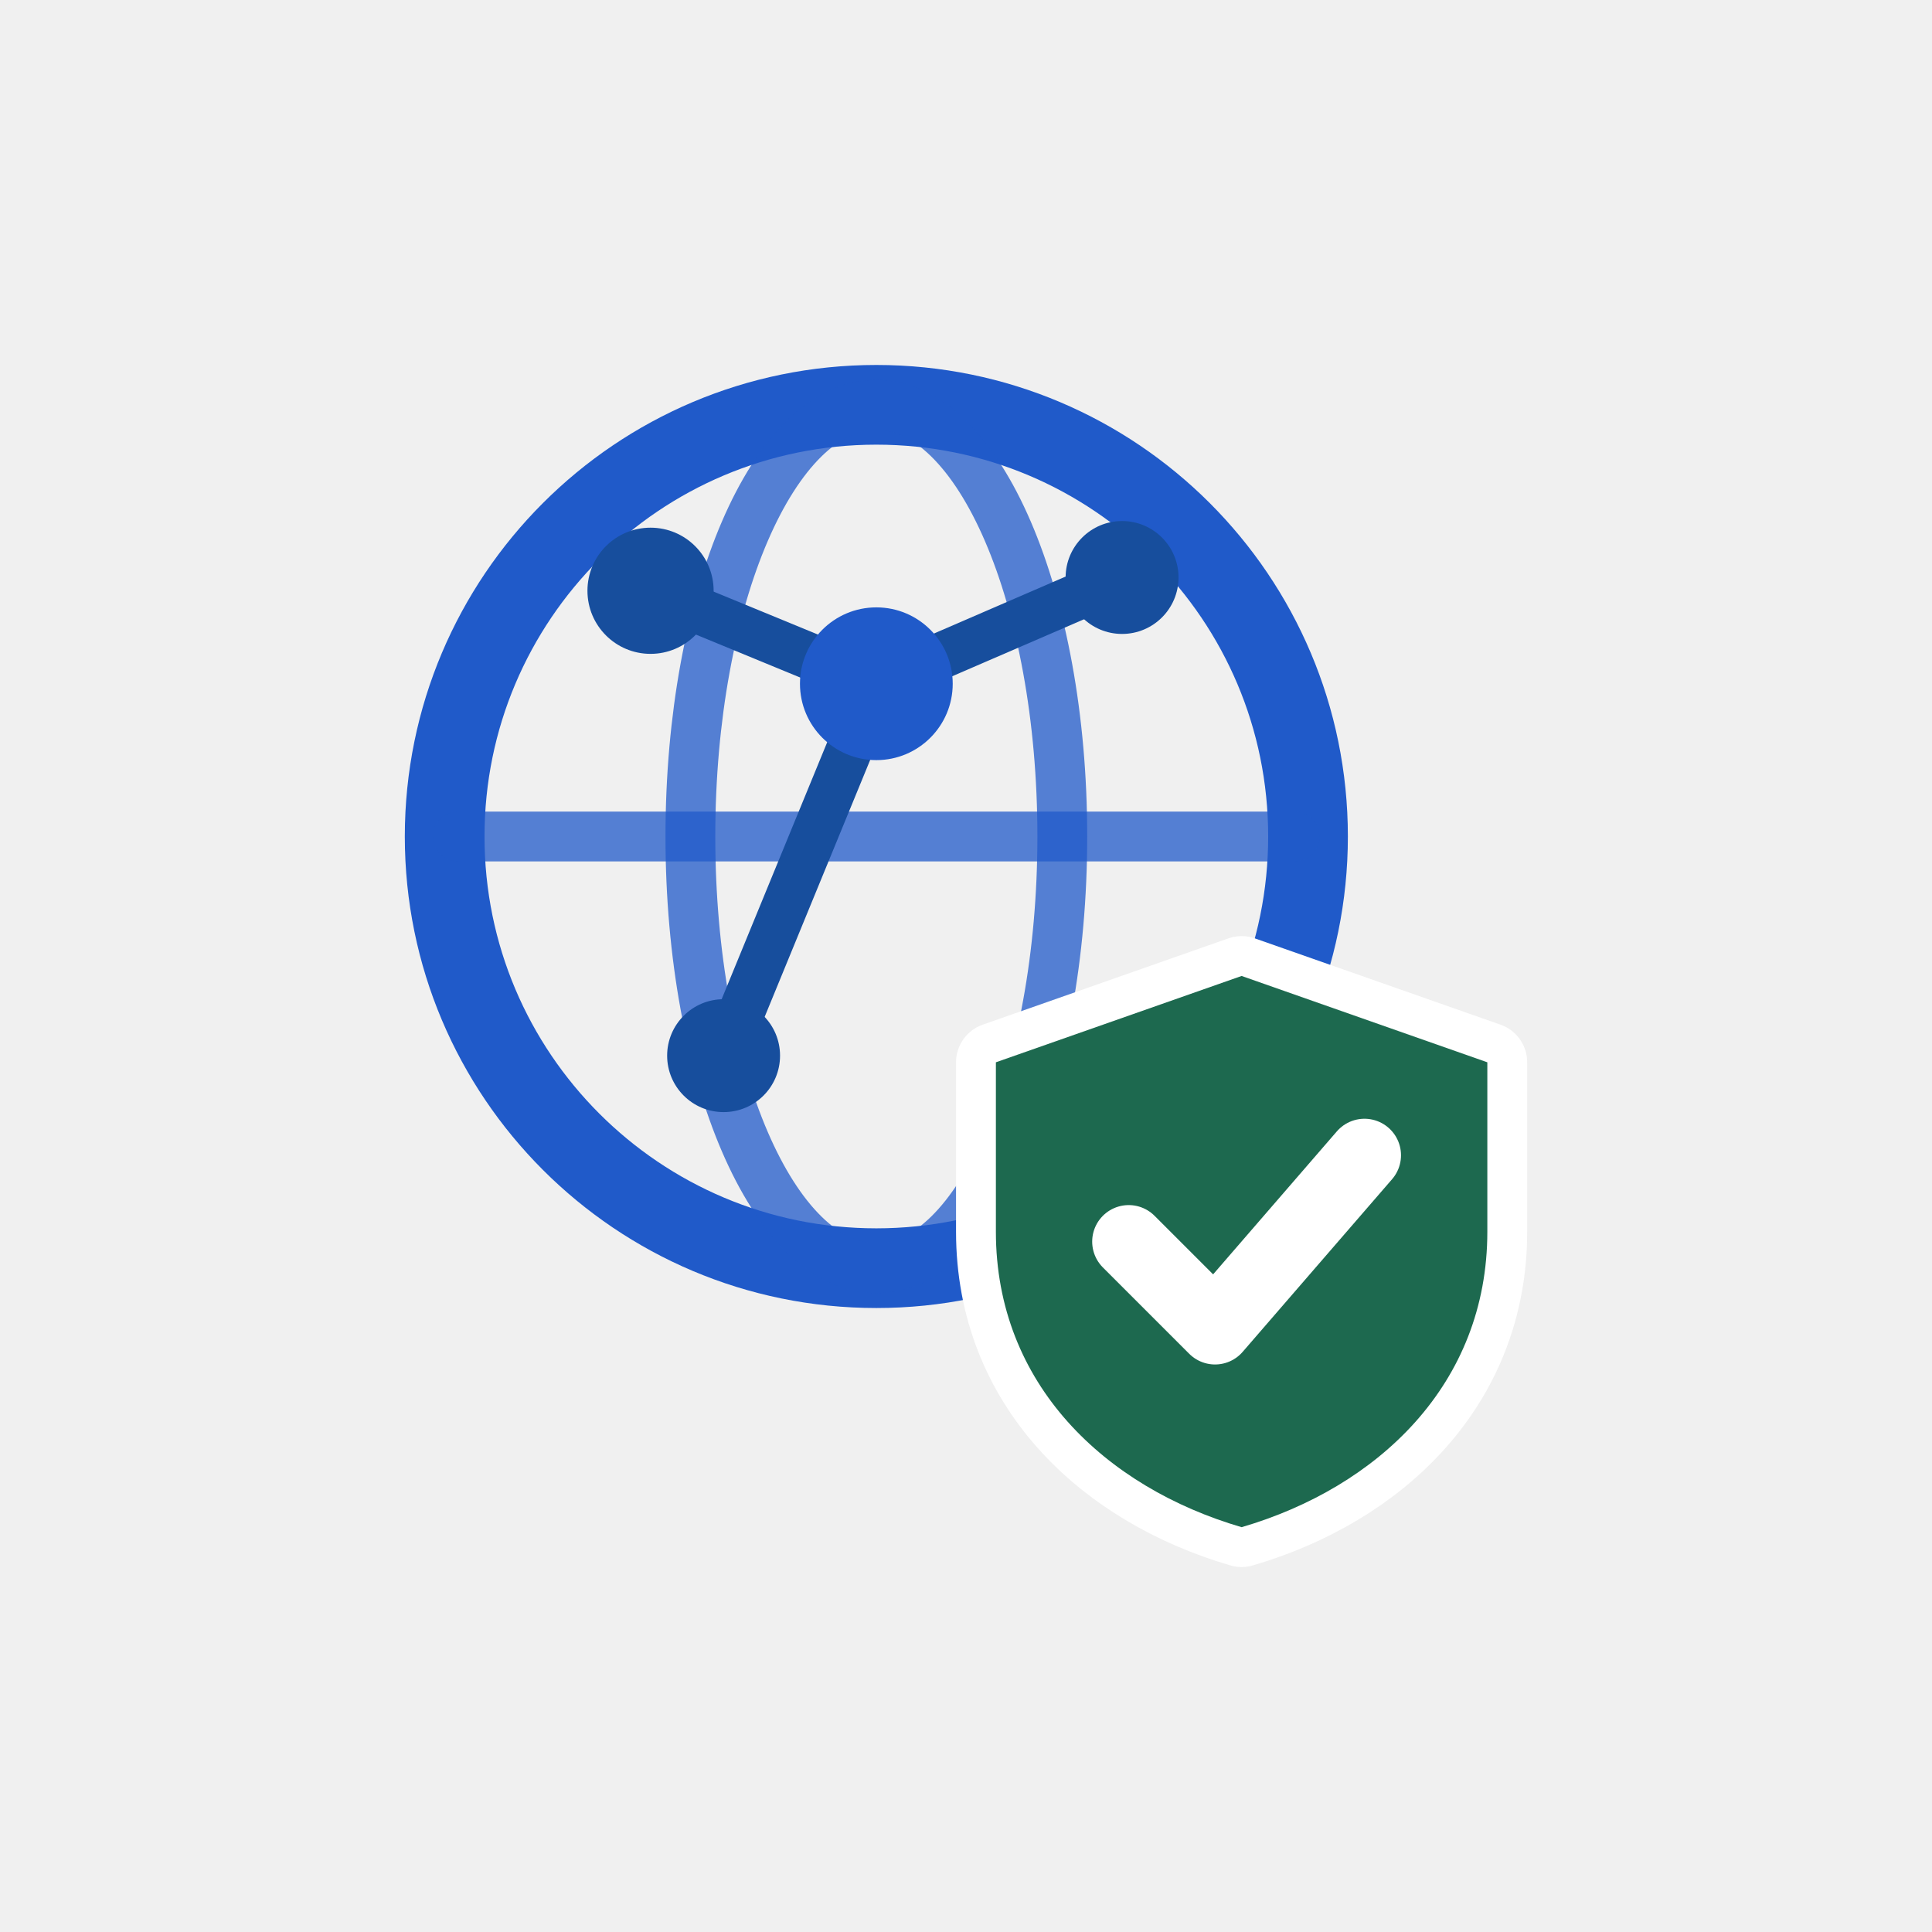
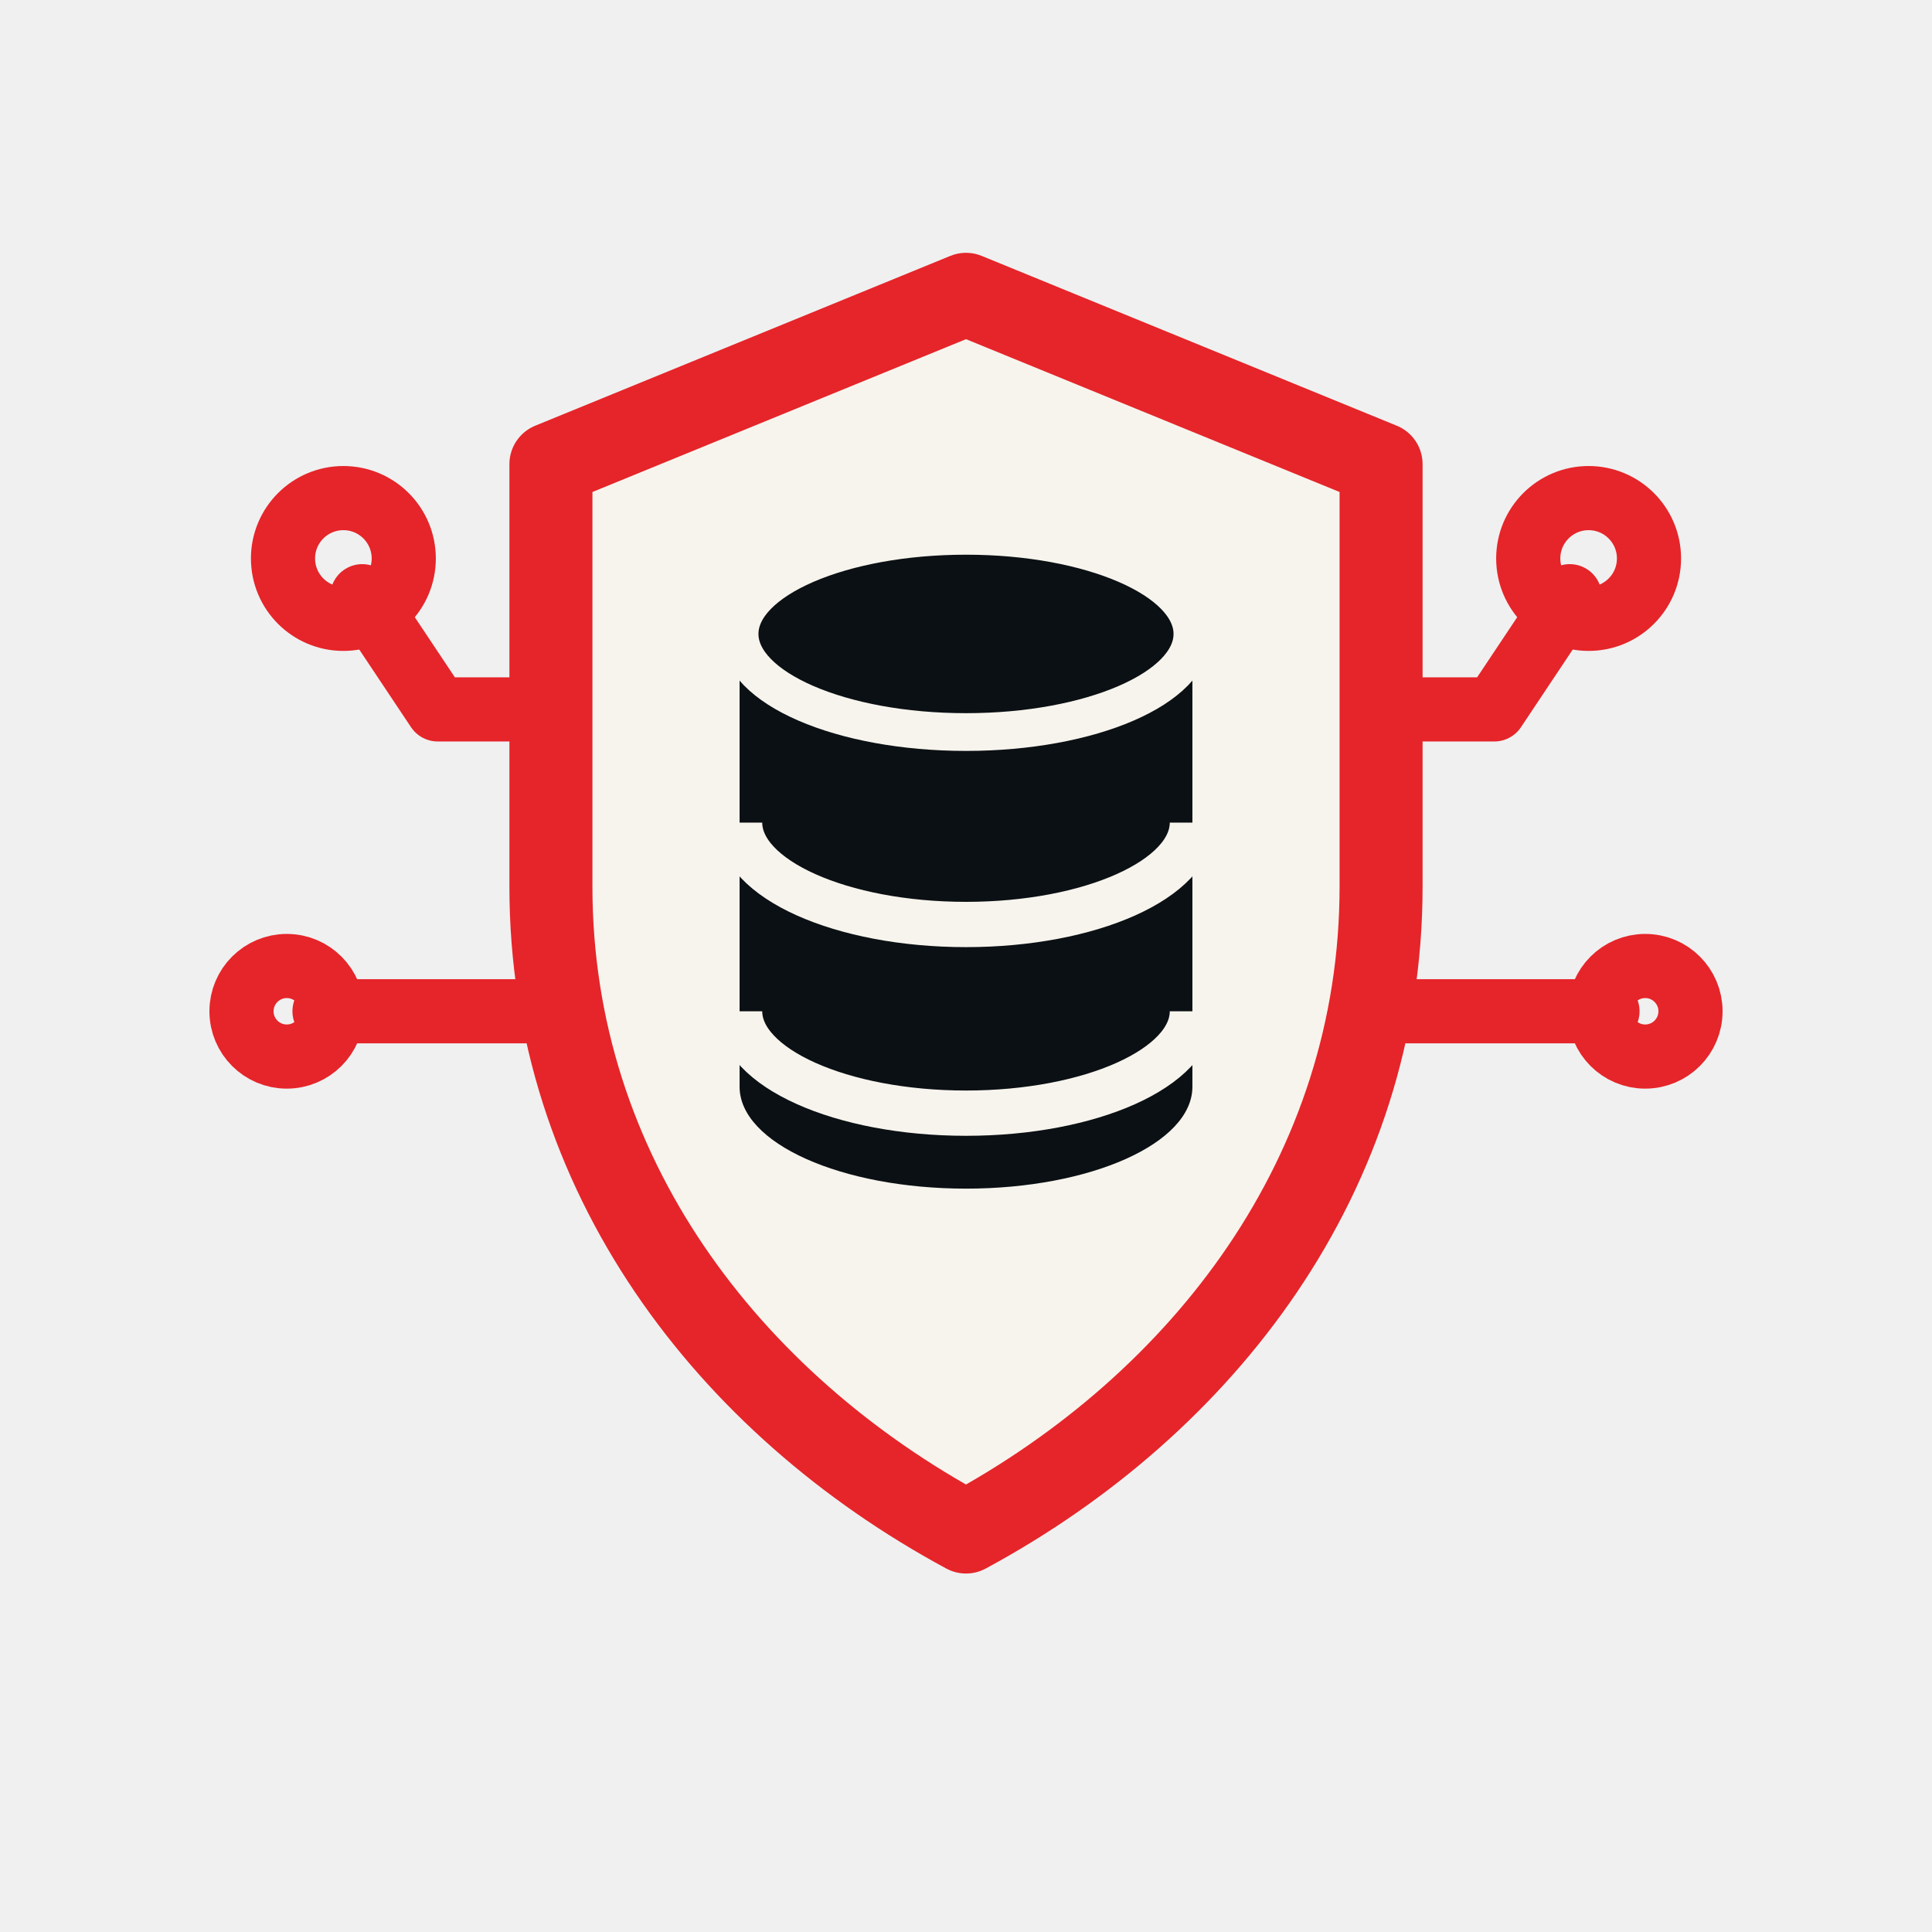
<svg xmlns="http://www.w3.org/2000/svg" width="512" height="512" viewBox="0 0 512 512" role="img" aria-labelledby="title">
-   <g opacity="1" transform="translate(256.000 256.000) scale(8.8) translate(-20.7 -21.9)">
-     <g fill="none" stroke-linecap="round" stroke-linejoin="round">
-       <circle cx="18" cy="18" r="13" stroke="#205AC9" stroke-width="2.4" />
-       <ellipse cx="18" cy="18" rx="5.6" ry="13" stroke="#205AC9" stroke-width="1.5" opacity=".75" />
-       <path d="M5.4 18h25.2" stroke="#205AC9" stroke-width="1.5" opacity=".75" />
-       <path d="M11.2 10.6L18 13.4L25.4 10.2M18 13.4L13.4 24.6" stroke="#174E9D" stroke-width="1.4" />
+   <g transform="translate(56 48) scale(10)">
+     <g fill="none" stroke="#E5252A" stroke-width="1.7" stroke-linecap="round" stroke-linejoin="round">
+       <path d="M9 14H6l-2-3M9 22H3M31 14h3l2-3M31 22h6" />
+       <circle cx="3.5" cy="10" r="1.6" />
+       <circle cx="2" cy="22" r="1.2" />
+       <circle cx="36.5" cy="10" r="1.6" />
+       <circle cx="38" cy="22" r="1.2" />
    </g>
-     <g fill="#174E9D">
-       <circle cx="11.2" cy="10.6" r="1.9" />
-       <circle cx="25.4" cy="10.2" r="1.7" />
-       <circle cx="13.4" cy="24.6" r="1.7" />
-     </g>
-     <circle cx="18" cy="13.4" r="2.3" fill="#205AC9" />
-     <path d="M29 22.2 l7.4 2.6 v5.1 c0 4.6-3.3 7.7-7.4 8.9 -4.1-1.2-7.4-4.3-7.4-8.9 v-5.1 Z" fill="white" stroke="white" stroke-width="2.4" stroke-linejoin="round" />
-     <path d="M29 22.2 l7.4 2.6 v5.1 c0 4.6-3.3 7.7-7.4 8.9 -4.1-1.2-7.4-4.3-7.4-8.9 v-5.1 Z" fill="#1D694F" />
-     <path d="M25.6 30.2 l2.6 2.6 4.5-5.2" fill="none" stroke="white" stroke-width="2.2" stroke-linecap="round" stroke-linejoin="round" />
+     <path d="M20 3 31 7.5v11.2c0 7.6-4.7 13.7-11 17.1C13.7 32.4 9 26.3 9 18.7V7.5Z" fill="#F7F4ED" stroke="#E5252A" stroke-width="2.2" stroke-linejoin="round" />
+     <path d="M14 12v12c0 1.5 2.7 2.7 6 2.7s6-1.2 6-2.7V12Z" fill="#0B1014" />
+     <ellipse cx="20" cy="12" rx="6" ry="2.6" fill="#0B1014" stroke="#F7F4ED" stroke-width="1" />
+     <path d="M14 17c0 1.5 2.7 2.7 6 2.7s6-1.2 6-2.7M14 22c0 1.5 2.7 2.7 6 2.7s6-1.2 6-2.7" fill="none" stroke="#F7F4ED" stroke-width="1.2" />
  </g>
</svg>
